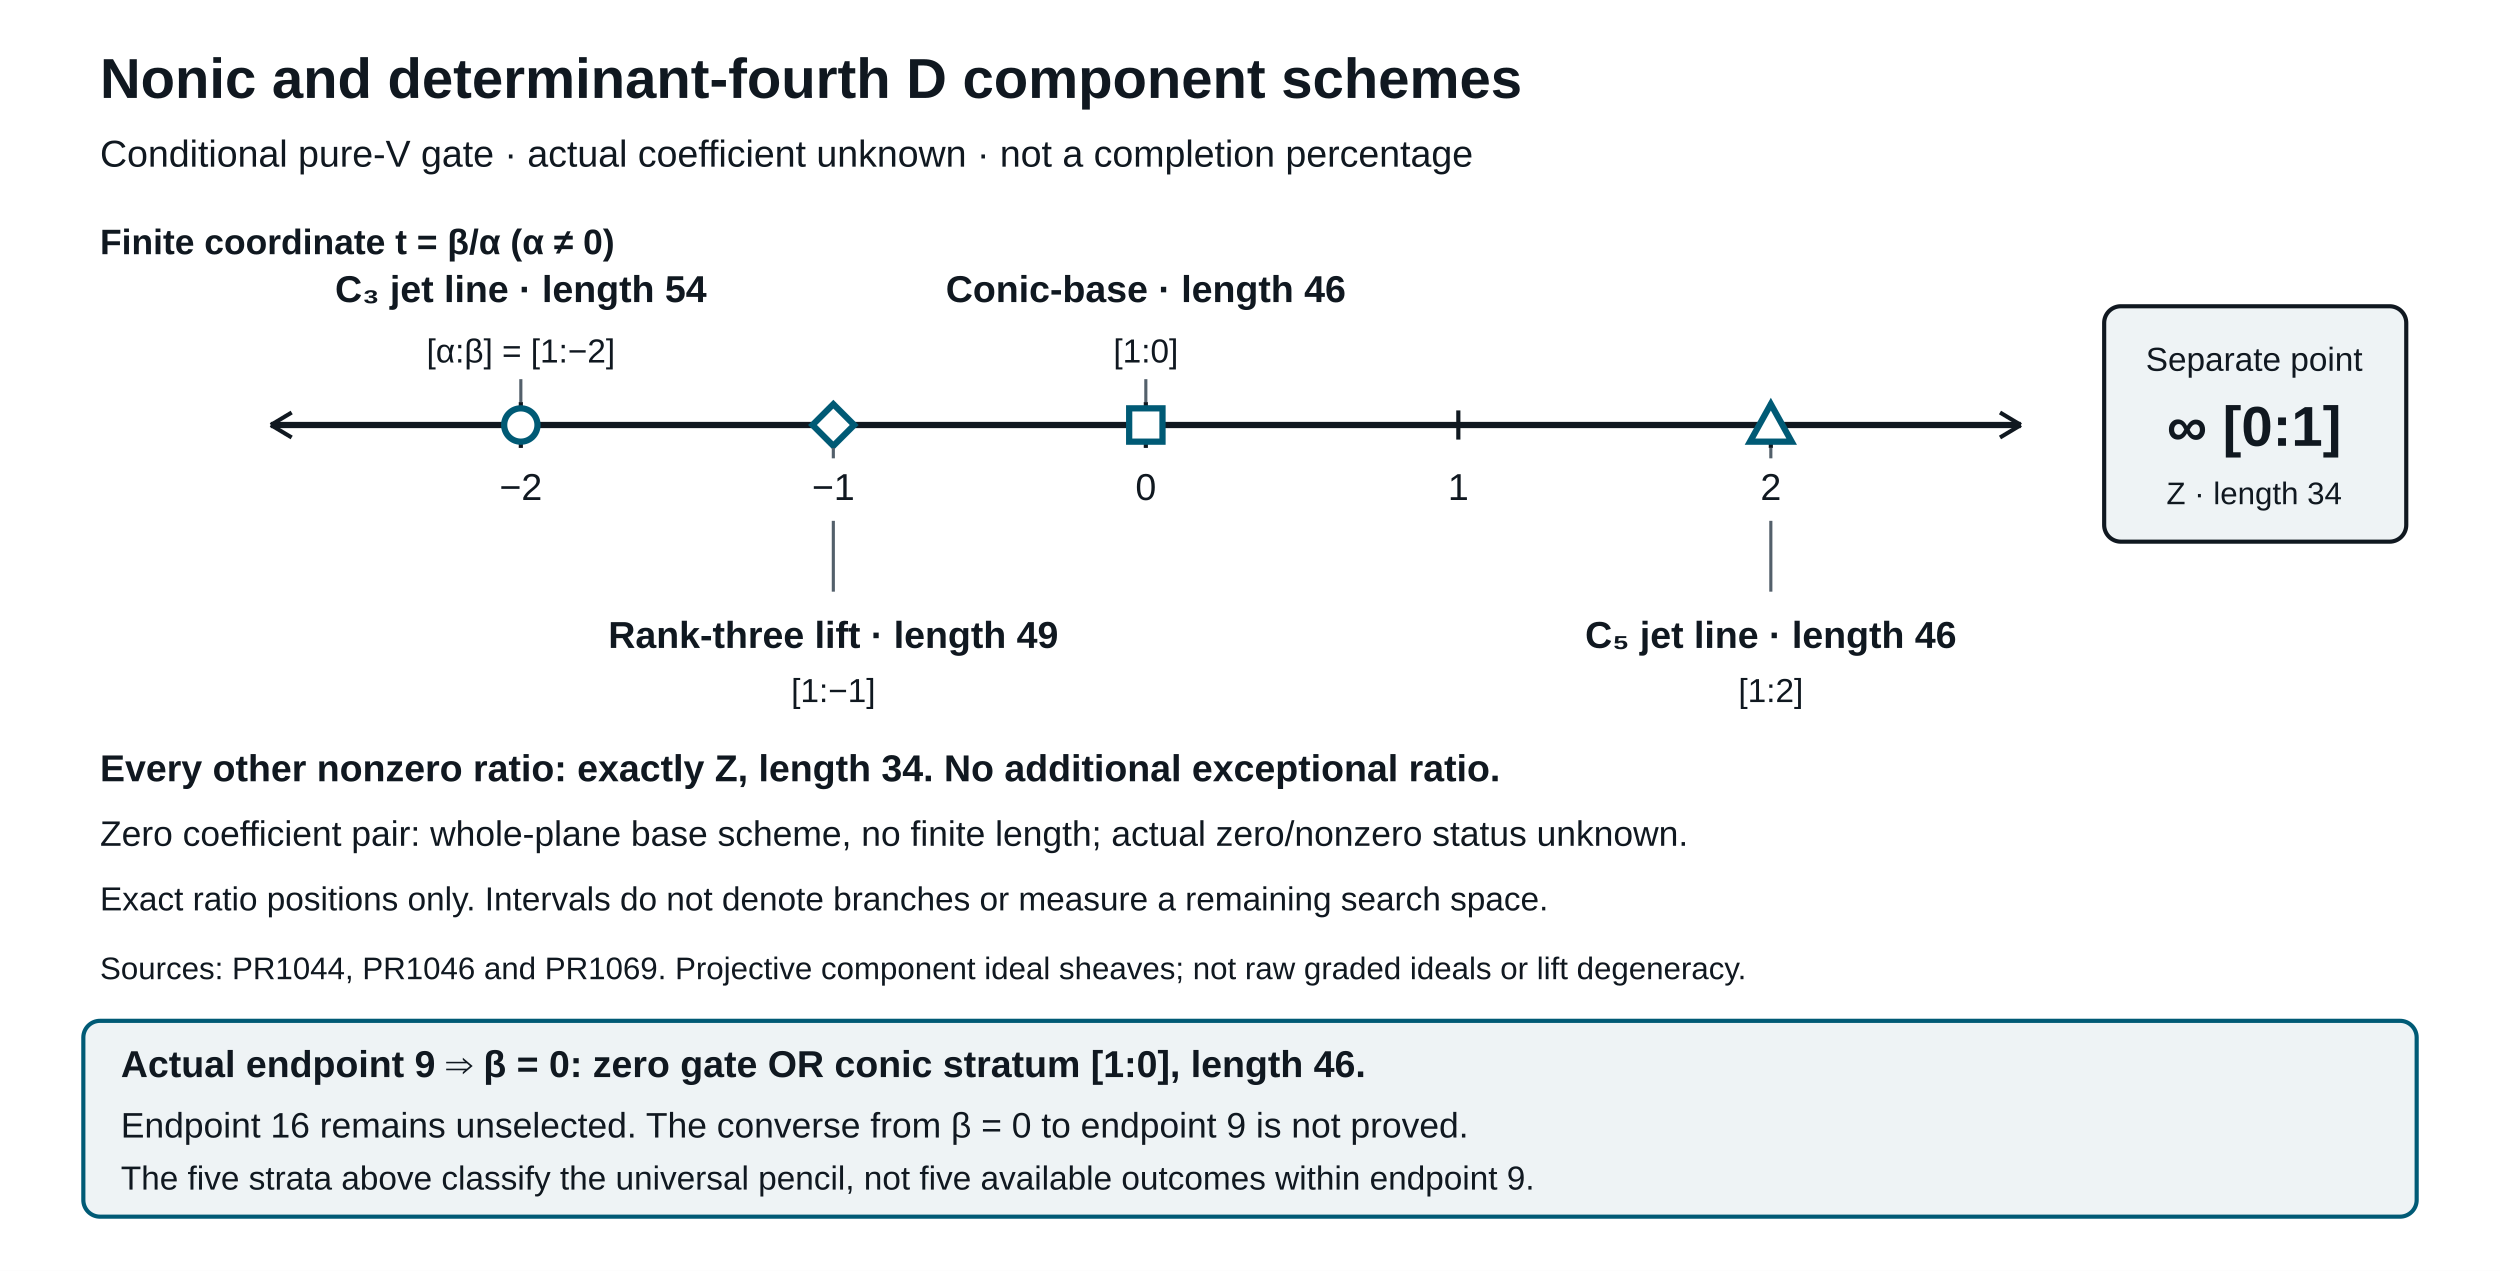
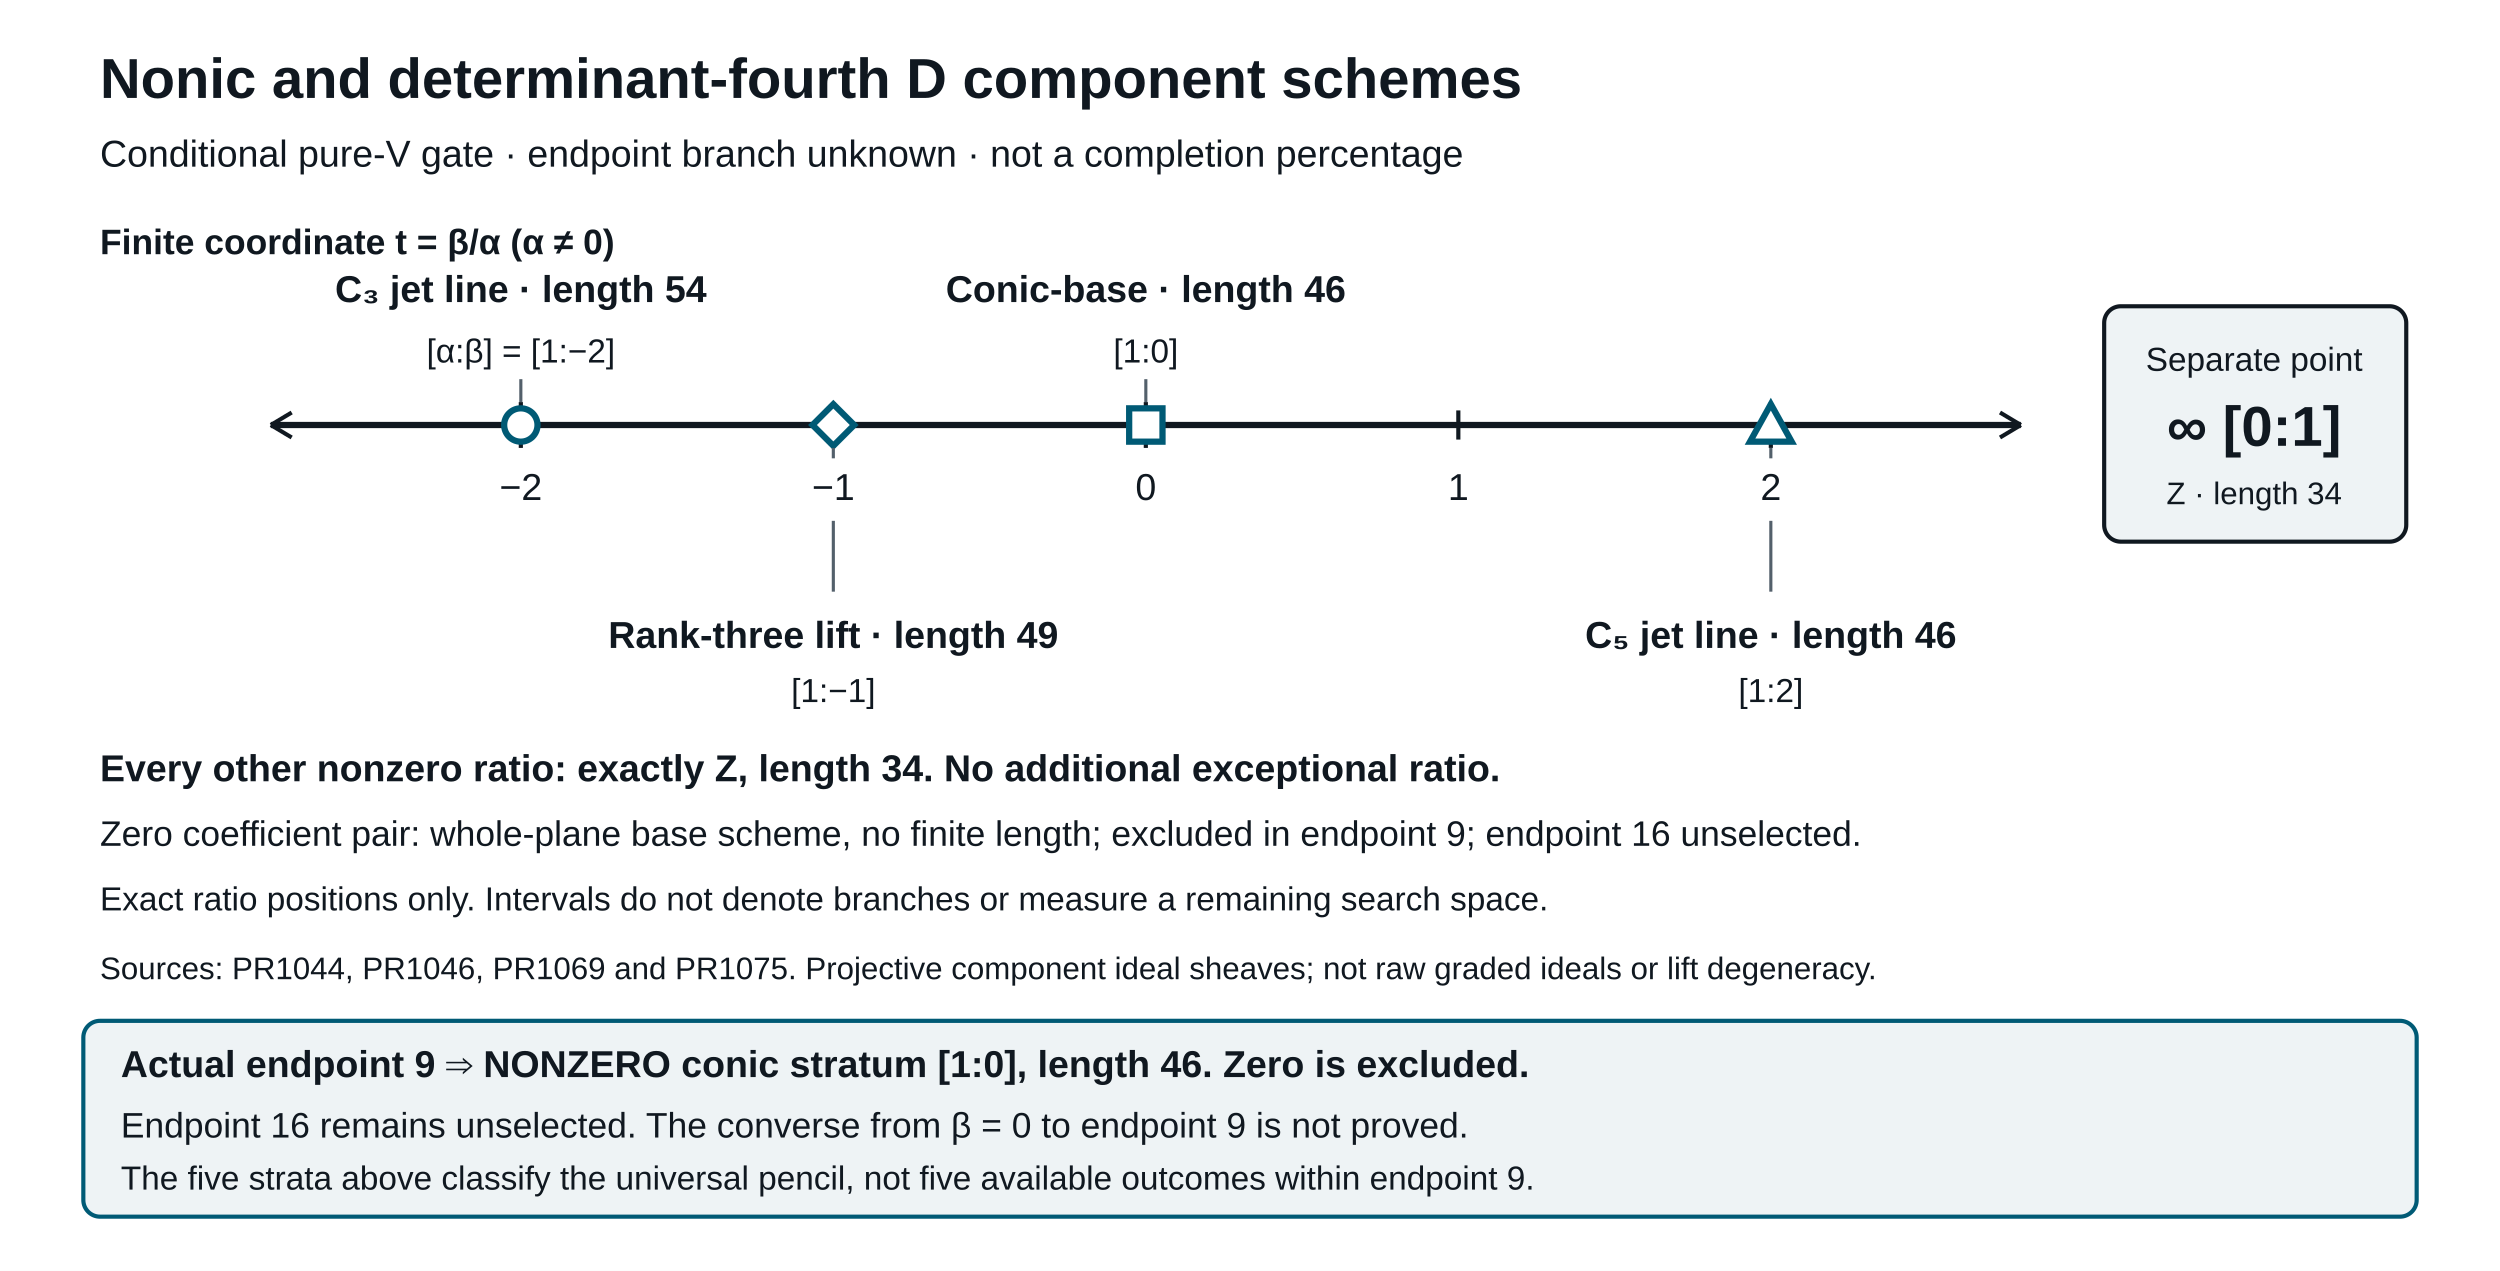
<svg xmlns="http://www.w3.org/2000/svg" width="1200" height="610" viewBox="0 0 1200 610" role="img" aria-labelledby="title desc">
  <rect width="1200" height="610" fill="#ffffff" />
  <g font-family="Arial, Helvetica, sans-serif" fill="#101820">
    <text x="48" y="47" font-size="27" font-weight="700">Nonic and determinant-fourth D component schemes</text>
-     <text x="48" y="80" font-size="18">Conditional pure-V gate · actual coefficient unknown · not a completion percentage</text>
+     <text x="48" y="80" font-size="18">Conditional pure-V gate · endpoint branch unknown · not a completion percentage</text>
    <text x="48" y="122" font-size="17" font-weight="700">Finite coordinate t = β/α  (α ≠ 0)</text>
    <path d="M130 204 H970" stroke="#101820" stroke-width="3" fill="none" />
    <path d="M130 204 l10 -6 M130 204 l10 6 M970 204 l-10 -6 M970 204 l-10 6" stroke="#101820" stroke-width="2" fill="none" />
    <g stroke="#101820" stroke-width="2">
      <path d="M250 193 V215 M400 193 V215 M550 193 V215 M700 197 V211 M850 193 V215" />
    </g>
    <g font-size="18" text-anchor="middle">
      <text x="250" y="240">−2</text>
      <text x="400" y="240">−1</text>
      <text x="550" y="240">0</text>
      <text x="700" y="240">1</text>
      <text x="850" y="240">2</text>
    </g>
    <g stroke="#005a75" stroke-width="3" fill="#ffffff">
      <circle cx="250" cy="204" r="8" />
      <path d="M400 194 L410 204 L400 214 L390 204 Z" />
      <rect x="542" y="196" width="16" height="16" />
      <path d="M850 194 L860 212 H840 Z" />
    </g>
    <g stroke="#53606b" stroke-width="1.5" fill="none">
      <path d="M250 193 V182 M400 215 V220 M400 250 V284 M550 193 V182 M850 215 V220 M850 250 V284" />
    </g>
    <g text-anchor="middle" font-size="18" font-weight="700">
      <text x="250" y="145">C₃ jet line · length 54</text>
      <text x="550" y="145">Conic-base · length 46</text>
      <text x="400" y="311">Rank-three lift · length 49</text>
      <text x="850" y="311">C₅ jet line · length 46</text>
    </g>
    <g text-anchor="middle" font-size="16">
      <text x="250" y="174">[α:β] = [1:−2]</text>
      <text x="550" y="174">[1:0]</text>
      <text x="400" y="337">[1:−1]</text>
      <text x="850" y="337">[1:2]</text>
    </g>
    <rect x="1010" y="147" width="145" height="113" rx="8" fill="#eef3f5" stroke="#101820" stroke-width="2" />
    <text x="1082" y="178" text-anchor="middle" font-size="16">Separate point</text>
    <text x="1082" y="214" text-anchor="middle" font-size="27" font-weight="700">∞  [0:1]</text>
    <text x="1082" y="242" text-anchor="middle" font-size="15">Z · length 34</text>
    <text x="48" y="375" font-size="18" font-weight="700">Every other nonzero ratio: exactly Z, length 34. No additional exceptional ratio.</text>
-     <text x="48" y="406" font-size="17">Zero coefficient pair: whole-plane base scheme, no finite length; actual zero/nonzero status unknown.</text>
+     <text x="48" y="406" font-size="17">Zero coefficient pair: whole-plane base scheme, no finite length; excluded in endpoint 9; endpoint 16 unselected.</text>
    <text x="48" y="437" font-size="16">Exact ratio positions only. Intervals do not denote branches or measure a remaining search space.</text>
-     <text x="48" y="470" font-size="15">Sources: PR1044, PR1046 and PR1069. Projective component ideal sheaves; not raw graded ideals or lift degeneracy.</text>
+     <text x="48" y="470" font-size="15">Sources: PR1044, PR1046, PR1069 and PR1075. Projective component ideal sheaves; not raw graded ideals or lift degeneracy.</text>
    <rect x="40" y="490" width="1120" height="94" rx="8" fill="#eef3f5" stroke="#005a75" stroke-width="2" />
-     <text x="58" y="517" font-size="18" font-weight="700">Actual endpoint 9 ⇒ β = 0: zero gate OR conic stratum [1:0], length 46.</text>
+     <text x="58" y="517" font-size="18" font-weight="700">Actual endpoint 9 ⇒ NONZERO conic stratum [1:0], length 46. Zero is excluded.</text>
    <text x="58" y="546" font-size="17">Endpoint 16 remains unselected. The converse from β = 0 to endpoint 9 is not proved.</text>
    <text x="58" y="571" font-size="16">The five strata above classify the universal pencil, not five available outcomes within endpoint 9.</text>
  </g>
</svg>
